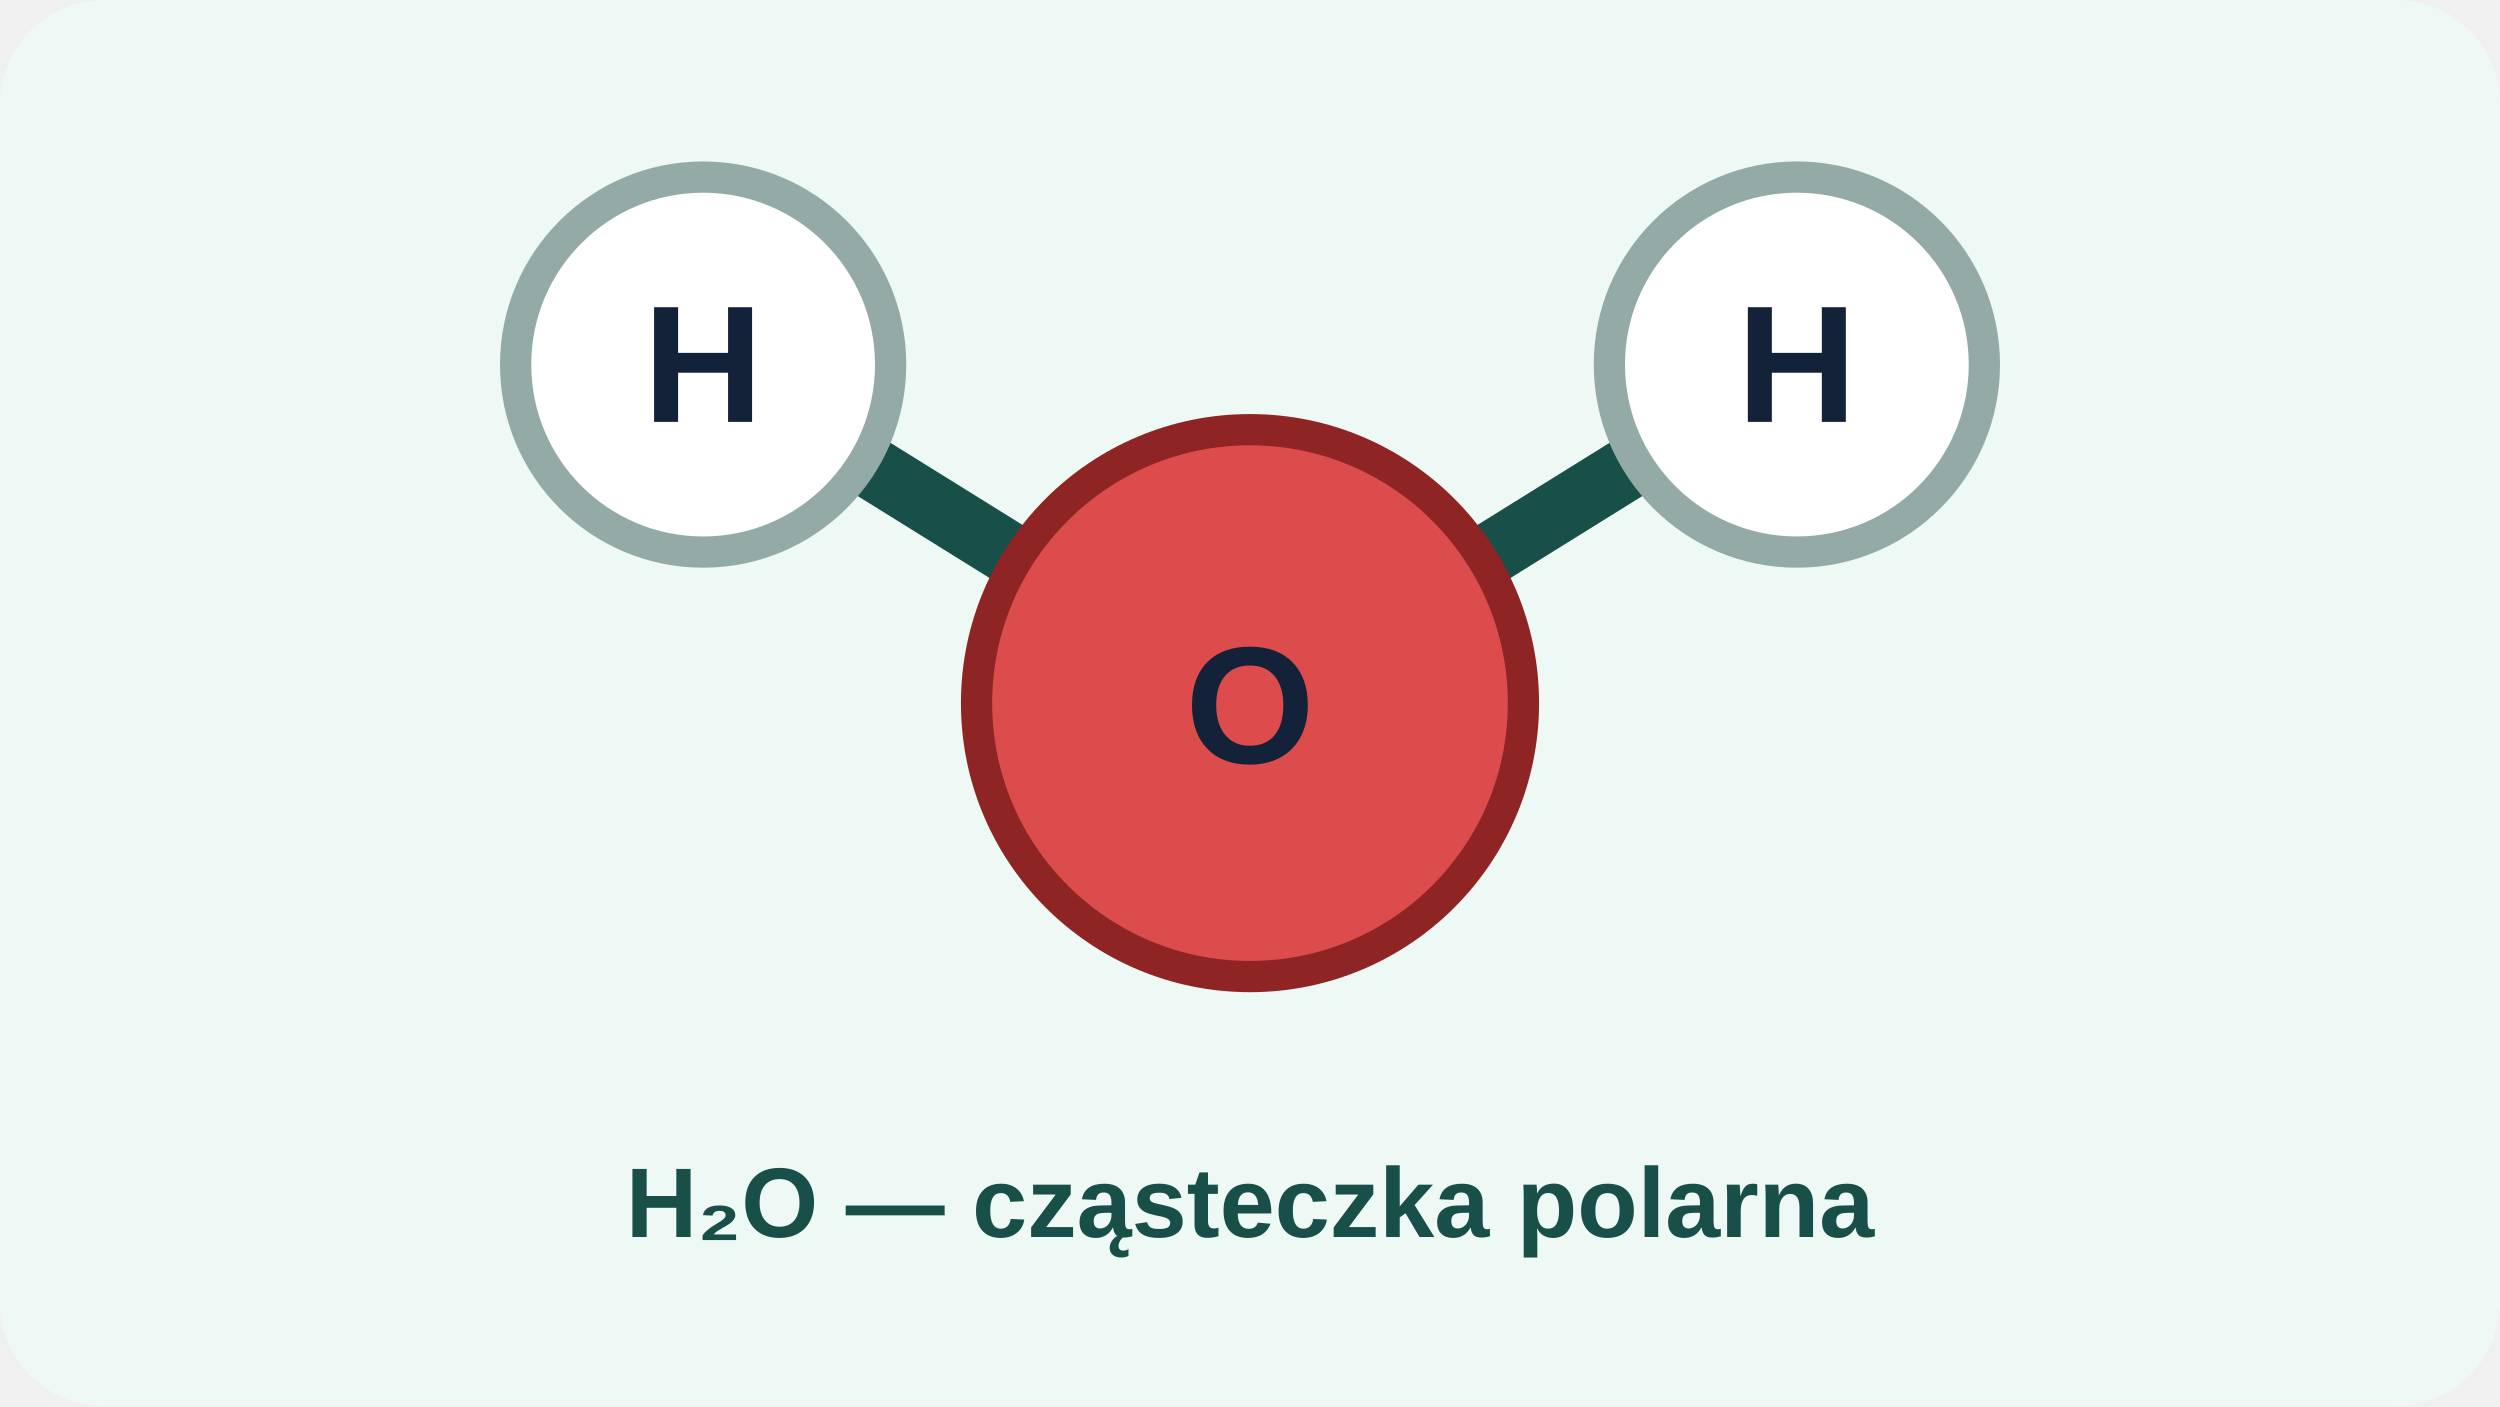
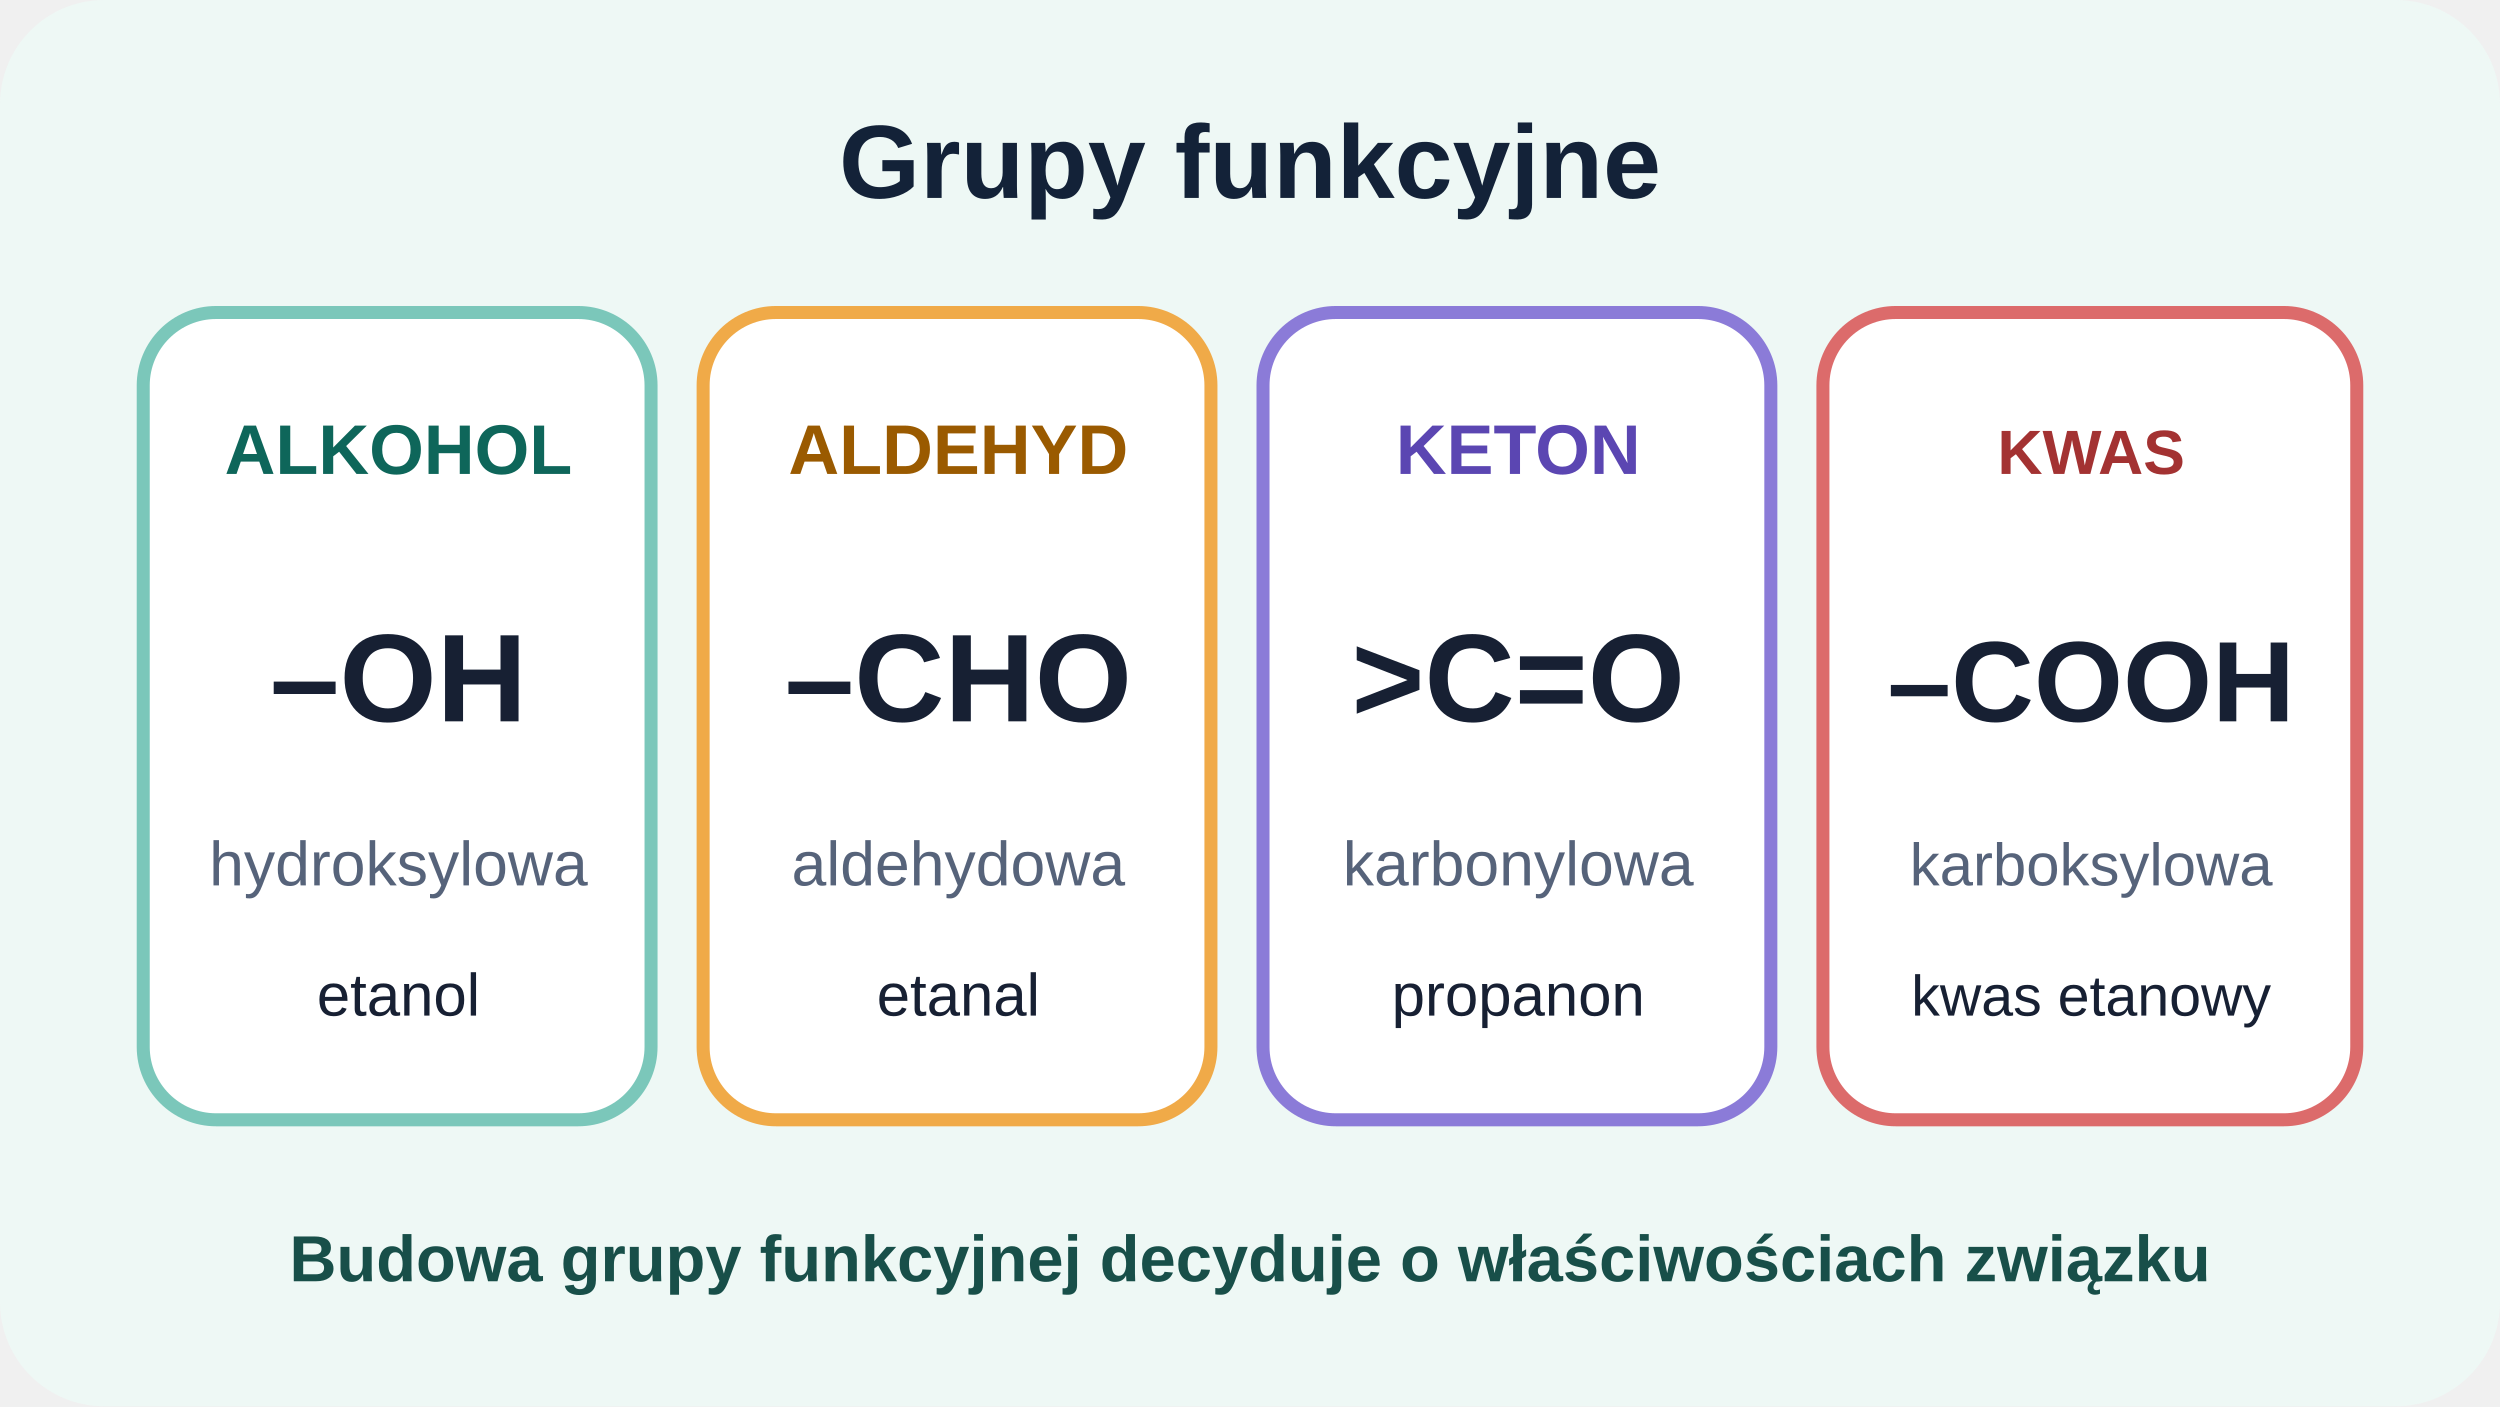
<svg xmlns="http://www.w3.org/2000/svg" viewBox="0 0 960 540" role="img" aria-labelledby="title description">
  <rect width="960" height="540" rx="40" fill="#eef8f5" />
-   <path d="M480 270 295 155M480 270l185-115" stroke="#184f49" stroke-width="24" stroke-linecap="round" />
-   <circle cx="480" cy="270" r="105" fill="#dc4c4c" stroke="#8f2424" stroke-width="12" />
-   <circle cx="270" cy="140" r="72" fill="#fff" stroke="#93aaa7" stroke-width="12" />
-   <circle cx="690" cy="140" r="72" fill="#fff" stroke="#93aaa7" stroke-width="12" />
-   <g fill="#132238" font-family="Arial, sans-serif" font-size="64" font-weight="700" text-anchor="middle">
-     <text x="480" y="293">O</text>
-     <text x="270" y="162">H</text>
-     <text x="690" y="162">H</text>
+   <text x="480" y="76" fill="#132238" font-family="Arial, sans-serif" font-size="40" font-weight="700" text-anchor="middle">Grupy funkcyjne</text>
+   <g font-family="Arial, sans-serif" text-anchor="middle">
+     <g transform="translate(55 120)">
+       <rect width="195" height="310" rx="28" fill="#ffffff" stroke="#7bc7ba" stroke-width="5" />
+       <text x="98" y="62" fill="#0e665a" font-size="27" font-weight="700">ALKOHOL</text>
+       <text x="98" y="157" fill="#172033" font-size="48" font-weight="700">–OH</text>
+       <text x="98" y="220" fill="#56637a" font-size="24">hydroksylowa</text>
+       <text x="98" y="270" fill="#172033" font-size="23">etanol</text>
+     </g>
+     <g transform="translate(270 120)">
+       <rect width="195" height="310" rx="28" fill="#ffffff" stroke="#f0aa48" stroke-width="5" />
+       <text x="98" y="62" fill="#9a5a00" font-size="27" font-weight="700">ALDEHYD</text>
+       <text x="98" y="157" fill="#172033" font-size="48" font-weight="700">–CHO</text>
+       <text x="98" y="220" fill="#56637a" font-size="24">aldehydowa</text>
+       <text x="98" y="270" fill="#172033" font-size="23">etanal</text>
+     </g>
+     <g transform="translate(485 120)">
+       <rect width="195" height="310" rx="28" fill="#ffffff" stroke="#8b7bd8" stroke-width="5" />
+       <text x="98" y="62" fill="#5b46b2" font-size="27" font-weight="700">KETON</text>
+       <text x="98" y="157" fill="#172033" font-size="48" font-weight="700">&gt;C=O</text>
+       <text x="98" y="220" fill="#56637a" font-size="24">karbonylowa</text>
+       <text x="98" y="270" fill="#172033" font-size="23">propanon</text>
+     </g>
+     <g transform="translate(700 120)">
+       <rect width="205" height="310" rx="28" fill="#ffffff" stroke="#dc6b6b" stroke-width="5" />
+       <text x="103" y="62" fill="#a33232" font-size="24" font-weight="700">KWAS</text>
+       <text x="103" y="157" fill="#172033" font-size="44" font-weight="700">–COOH</text>
+       <text x="103" y="220" fill="#56637a" font-size="23">karboksylowa</text>
+       <text x="103" y="270" fill="#172033" font-size="22">kwas etanowy</text>
+     </g>
  </g>
-   <text x="480" y="475" fill="#184f49" font-family="Arial, sans-serif" font-size="38" font-weight="700" text-anchor="middle">H₂O — cząsteczka polarna</text>
+   <text x="480" y="492" fill="#184f49" font-family="Arial, sans-serif" font-size="25" font-weight="700" text-anchor="middle">Budowa grupy funkcyjnej decyduje o właściwościach związku</text>
</svg>
